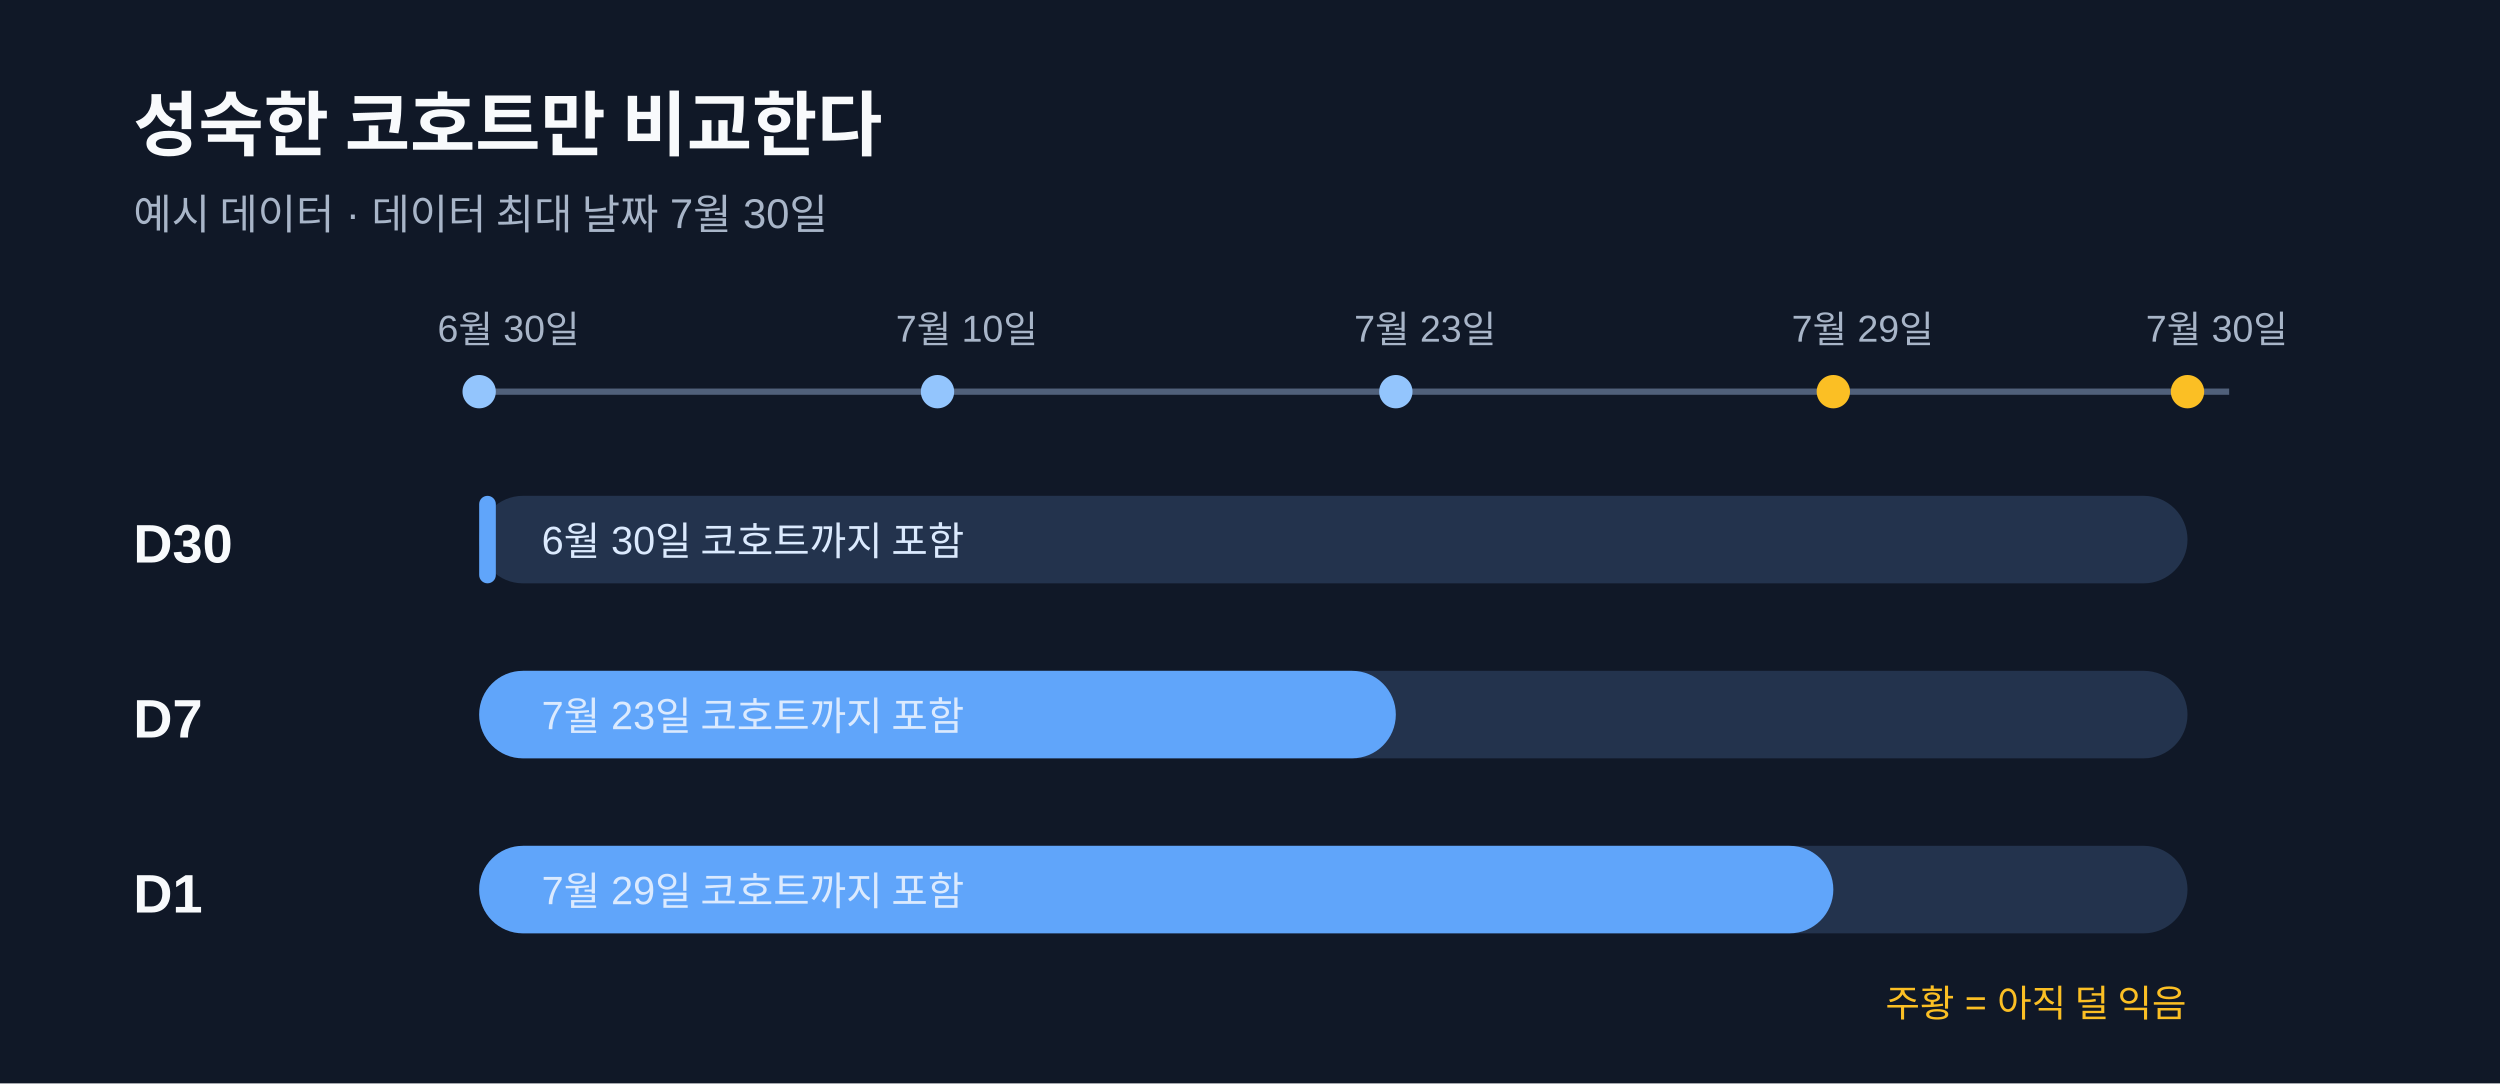
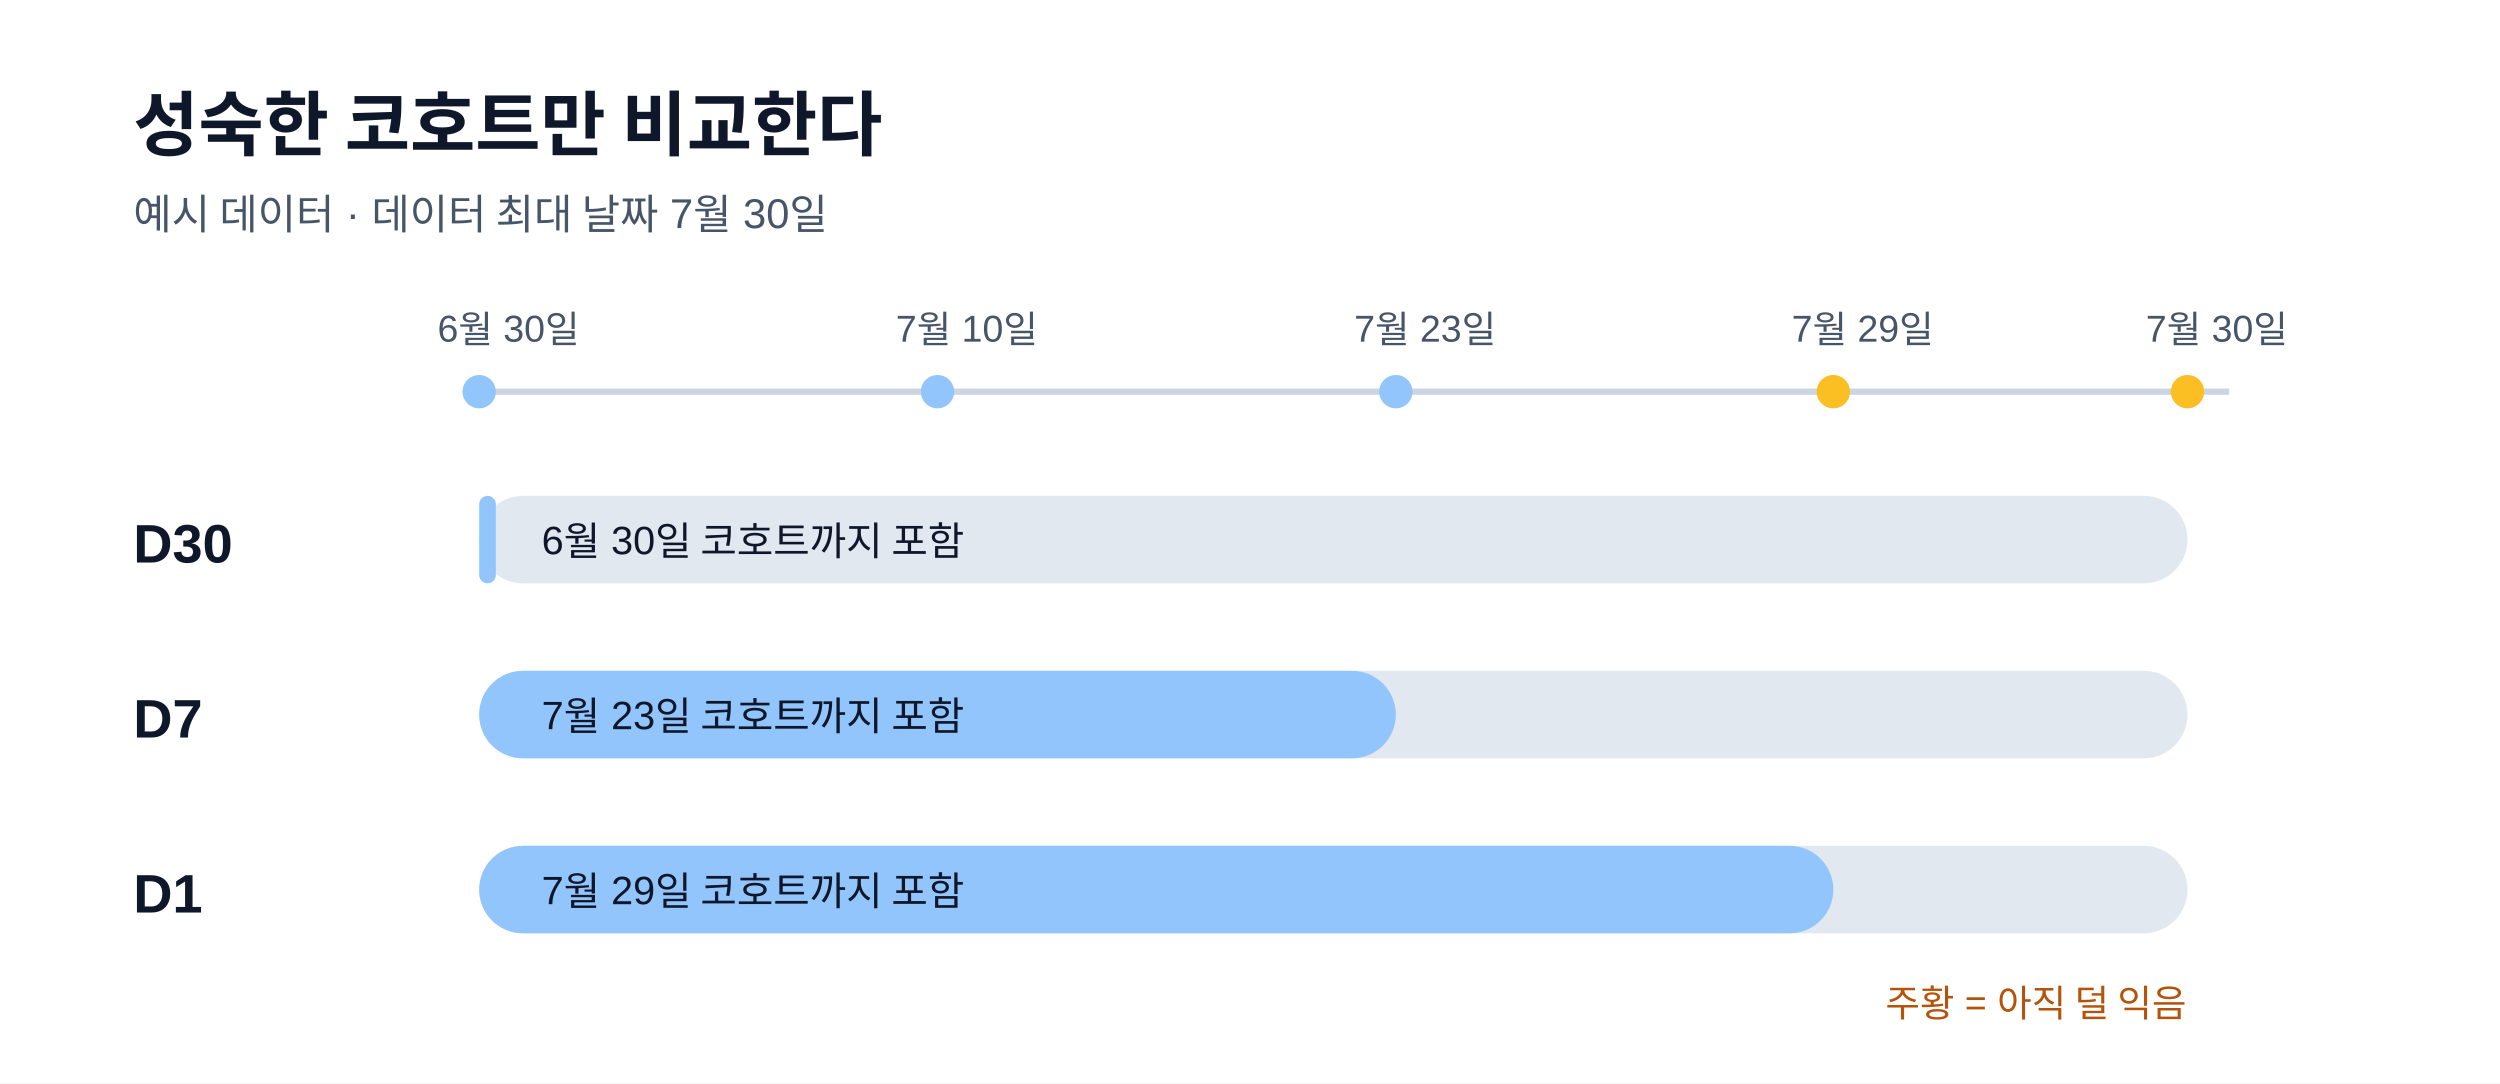
<svg xmlns="http://www.w3.org/2000/svg" width="1200" height="520" viewBox="0 0 1200 520" role="img" aria-labelledby="title desc">
-   <rect width="1200" height="520" fill="#101827" />
-   <text x="64" y="72" fill="#f8fafc" font-family="Arial, sans-serif" font-size="34" font-weight="700">성숙한 코호트만 비교한다</text>
-   <text x="64" y="110" fill="#a8b5c8" font-family="Arial, sans-serif" font-size="20">예시 데이터 · 데이터 최대 날짜 7월 30일</text>
-   <line x1="230" y1="188" x2="1070" y2="188" stroke="#50607a" stroke-width="3" />
-   <g fill="#a8b5c8" font-family="Arial, sans-serif" font-size="18">
+   <rect width="1200" height="520" fill="#ffffff" />
+   <text x="64" y="72" fill="#0f172a" font-family="Arial, sans-serif" font-size="34" font-weight="700">성숙한 코호트만 비교한다</text>
+   <text x="64" y="110" fill="#475569" font-family="Arial, sans-serif" font-size="20">예시 데이터 · 데이터 최대 날짜 7월 30일</text>
+   <line x1="230" y1="188" x2="1070" y2="188" stroke="#cbd5e1" stroke-width="3" />
+   <g fill="#475569" font-family="Arial, sans-serif" font-size="18">
    <text x="210" y="164">6월 30일</text>
    <text x="430" y="164">7월 10일</text>
    <text x="650" y="164">7월 23일</text>
    <text x="860" y="164">7월 29일</text>
    <text x="1030" y="164">7월 30일</text>
  </g>
  <g fill="#93c5fd">
    <circle cx="230" cy="188" r="8" />
    <circle cx="450" cy="188" r="8" />
    <circle cx="670" cy="188" r="8" />
  </g>
  <g fill="#fbbf24">
    <circle cx="880" cy="188" r="8" />
    <circle cx="1050" cy="188" r="8" />
  </g>
  <g font-family="Arial, sans-serif">
-     <text x="64" y="270" fill="#f8fafc" font-size="26" font-weight="700">D30</text>
-     <rect x="230" y="238" width="820" height="42" rx="21" fill="#23334d" />
-     <rect x="230" y="238" width="8" height="42" rx="4" fill="#60a5fa" />
-     <text x="260" y="266" fill="#dbeafe" font-size="19">6월 30일 코호트까지 포함</text>
-     <text x="64" y="354" fill="#f8fafc" font-size="26" font-weight="700">D7</text>
-     <rect x="230" y="322" width="820" height="42" rx="21" fill="#23334d" />
-     <rect x="230" y="322" width="440" height="42" rx="21" fill="#60a5fa" />
-     <text x="260" y="350" fill="#dbeafe" font-size="19">7월 23일 코호트까지 포함</text>
-     <text x="64" y="438" fill="#f8fafc" font-size="26" font-weight="700">D1</text>
-     <rect x="230" y="406" width="820" height="42" rx="21" fill="#23334d" />
-     <rect x="230" y="406" width="650" height="42" rx="21" fill="#60a5fa" />
-     <text x="260" y="434" fill="#dbeafe" font-size="19">7월 29일 코호트까지 포함</text>
+     <text x="64" y="270" fill="#0f172a" font-size="26" font-weight="700">D30</text>
+     <rect x="230" y="238" width="820" height="42" rx="21" fill="#e2e8f0" />
+     <rect x="230" y="238" width="8" height="42" rx="4" fill="#93c5fd" />
+     <text x="260" y="266" fill="#0f172a" font-size="19">6월 30일 코호트까지 포함</text>
+     <text x="64" y="354" fill="#0f172a" font-size="26" font-weight="700">D7</text>
+     <rect x="230" y="322" width="820" height="42" rx="21" fill="#e2e8f0" />
+     <rect x="230" y="322" width="440" height="42" rx="21" fill="#93c5fd" />
+     <text x="260" y="350" fill="#0f172a" font-size="19">7월 23일 코호트까지 포함</text>
+     <text x="64" y="438" fill="#0f172a" font-size="26" font-weight="700">D1</text>
+     <rect x="230" y="406" width="820" height="42" rx="21" fill="#e2e8f0" />
+     <rect x="230" y="406" width="650" height="42" rx="21" fill="#93c5fd" />
+     <text x="260" y="434" fill="#0f172a" font-size="19">7월 29일 코호트까지 포함</text>
  </g>
-   <text x="905" y="488" fill="#fbbf24" font-family="Arial, sans-serif" font-size="18">주황 = 아직 덜 익음</text>
+   <text x="905" y="488" fill="#b45309" font-family="Arial, sans-serif" font-size="18">주황 = 아직 덜 익음</text>
</svg>
